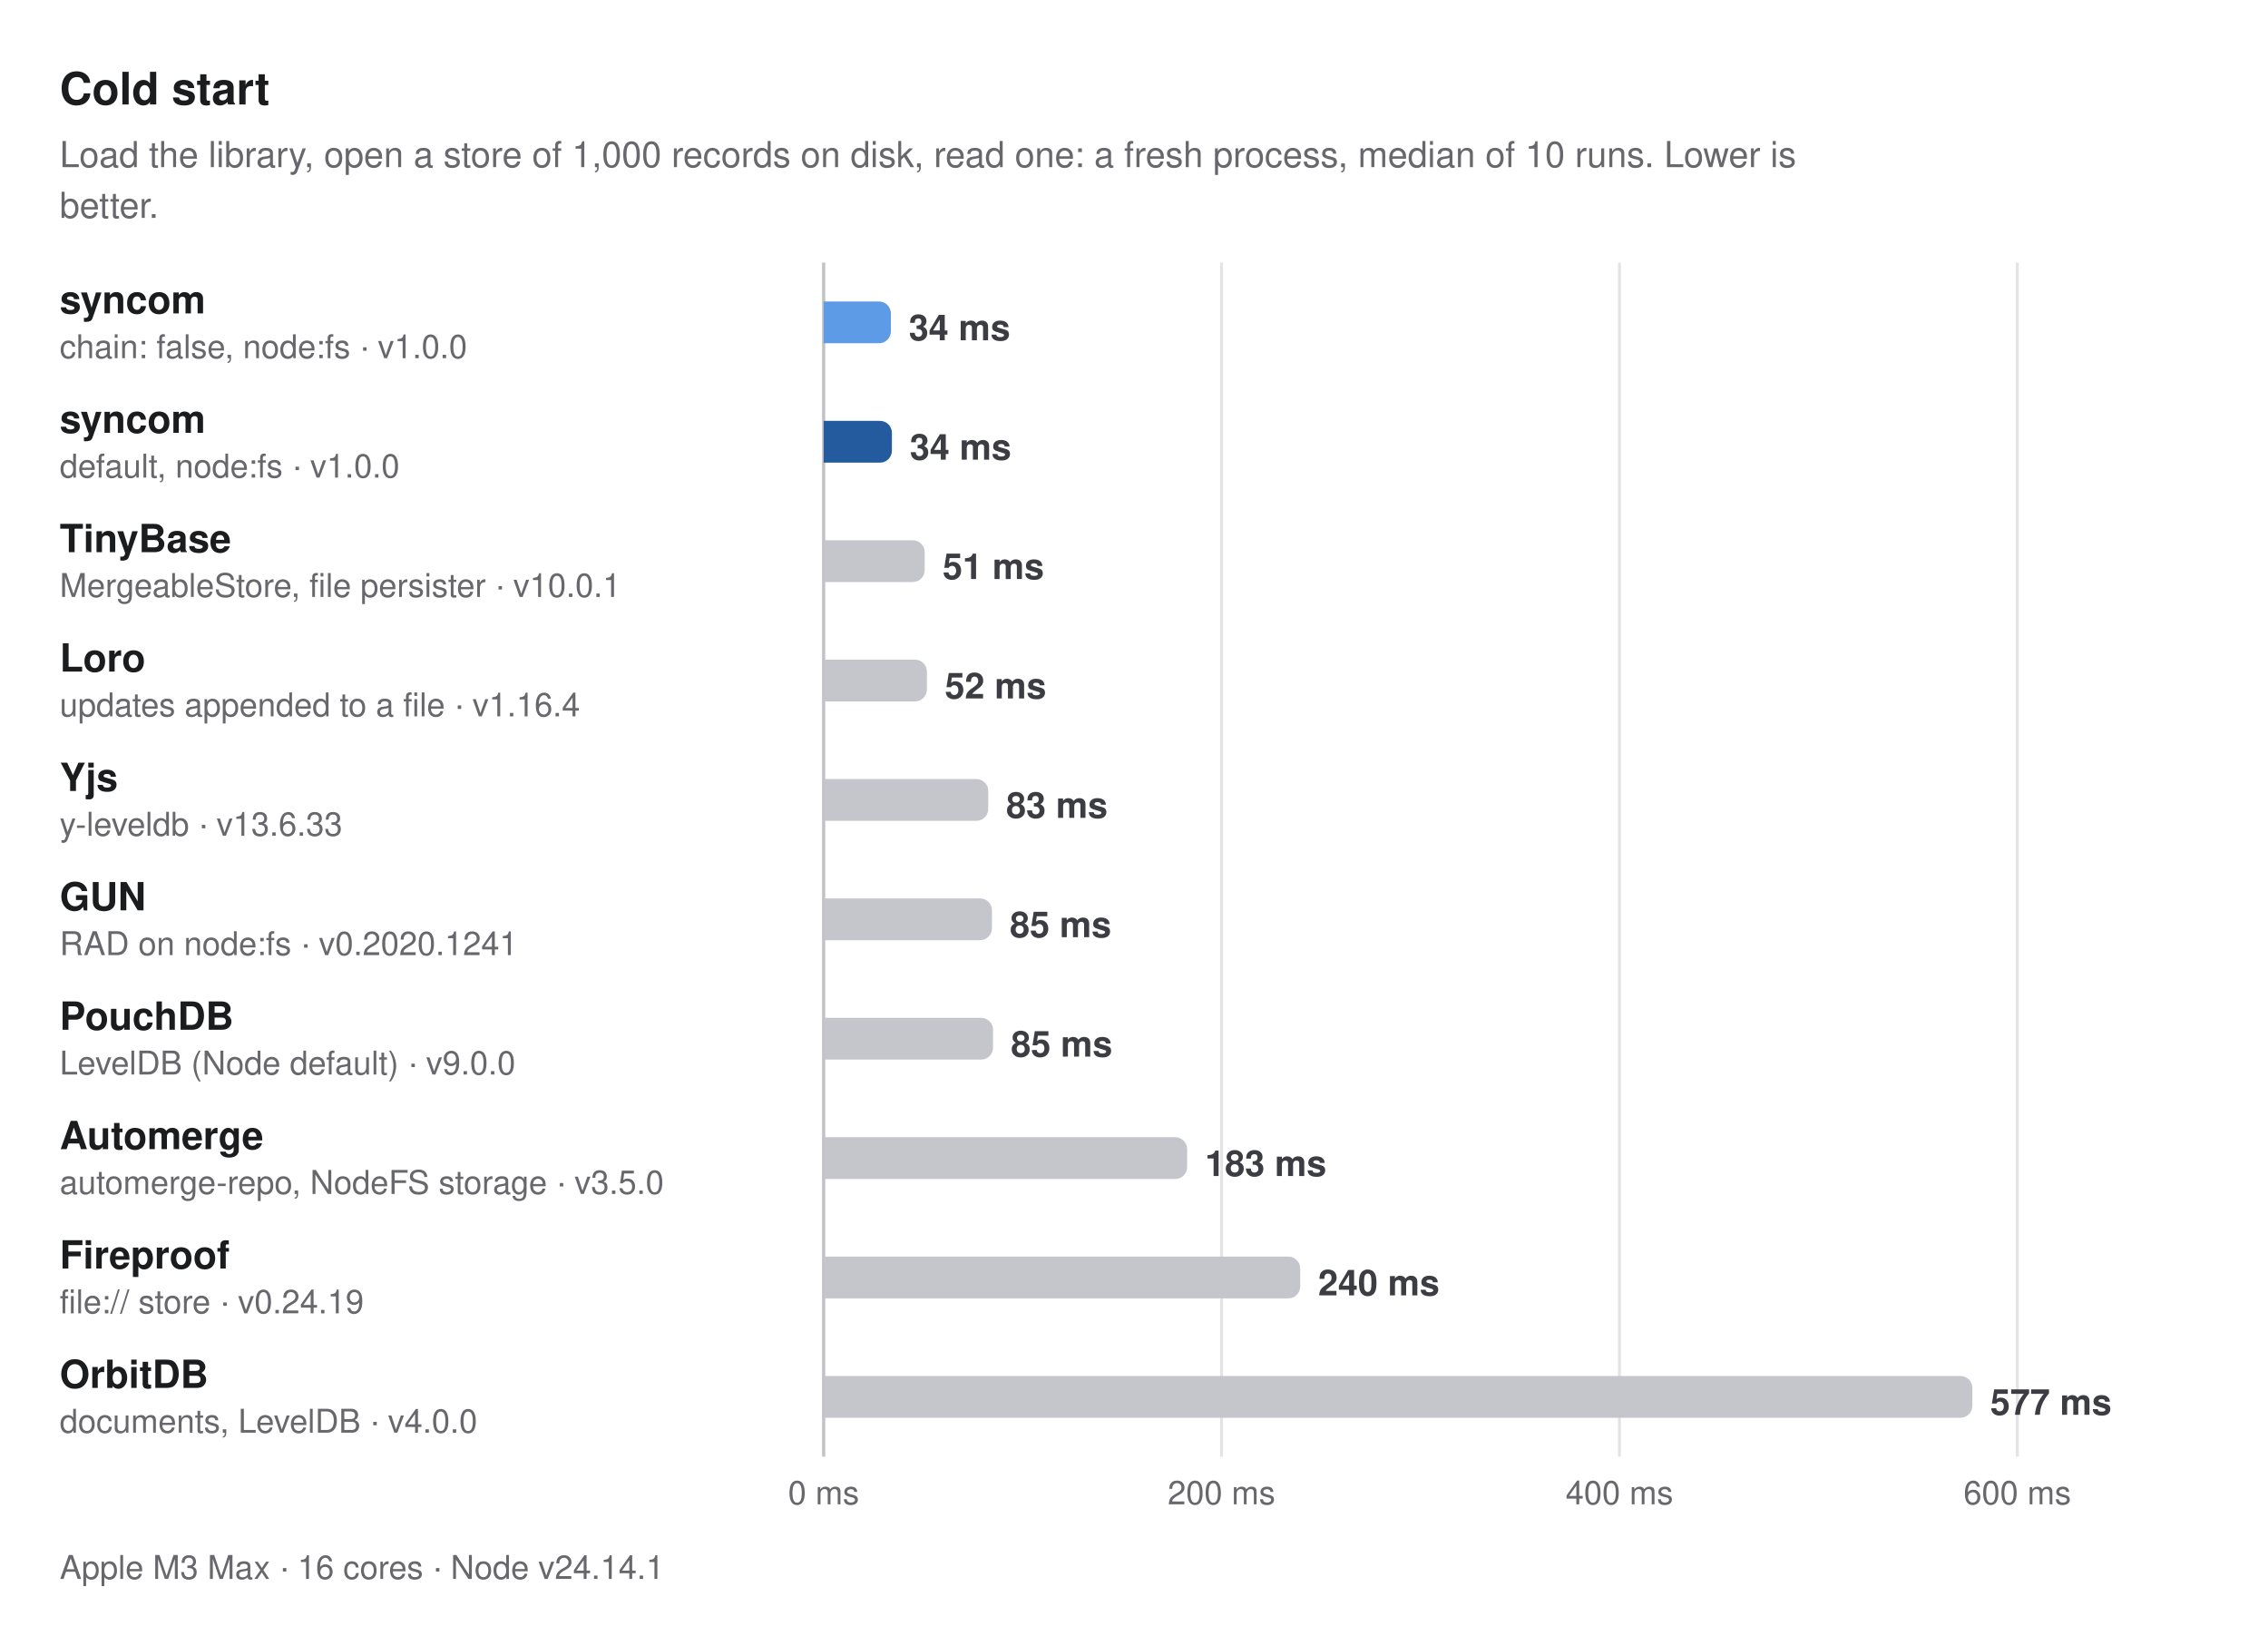
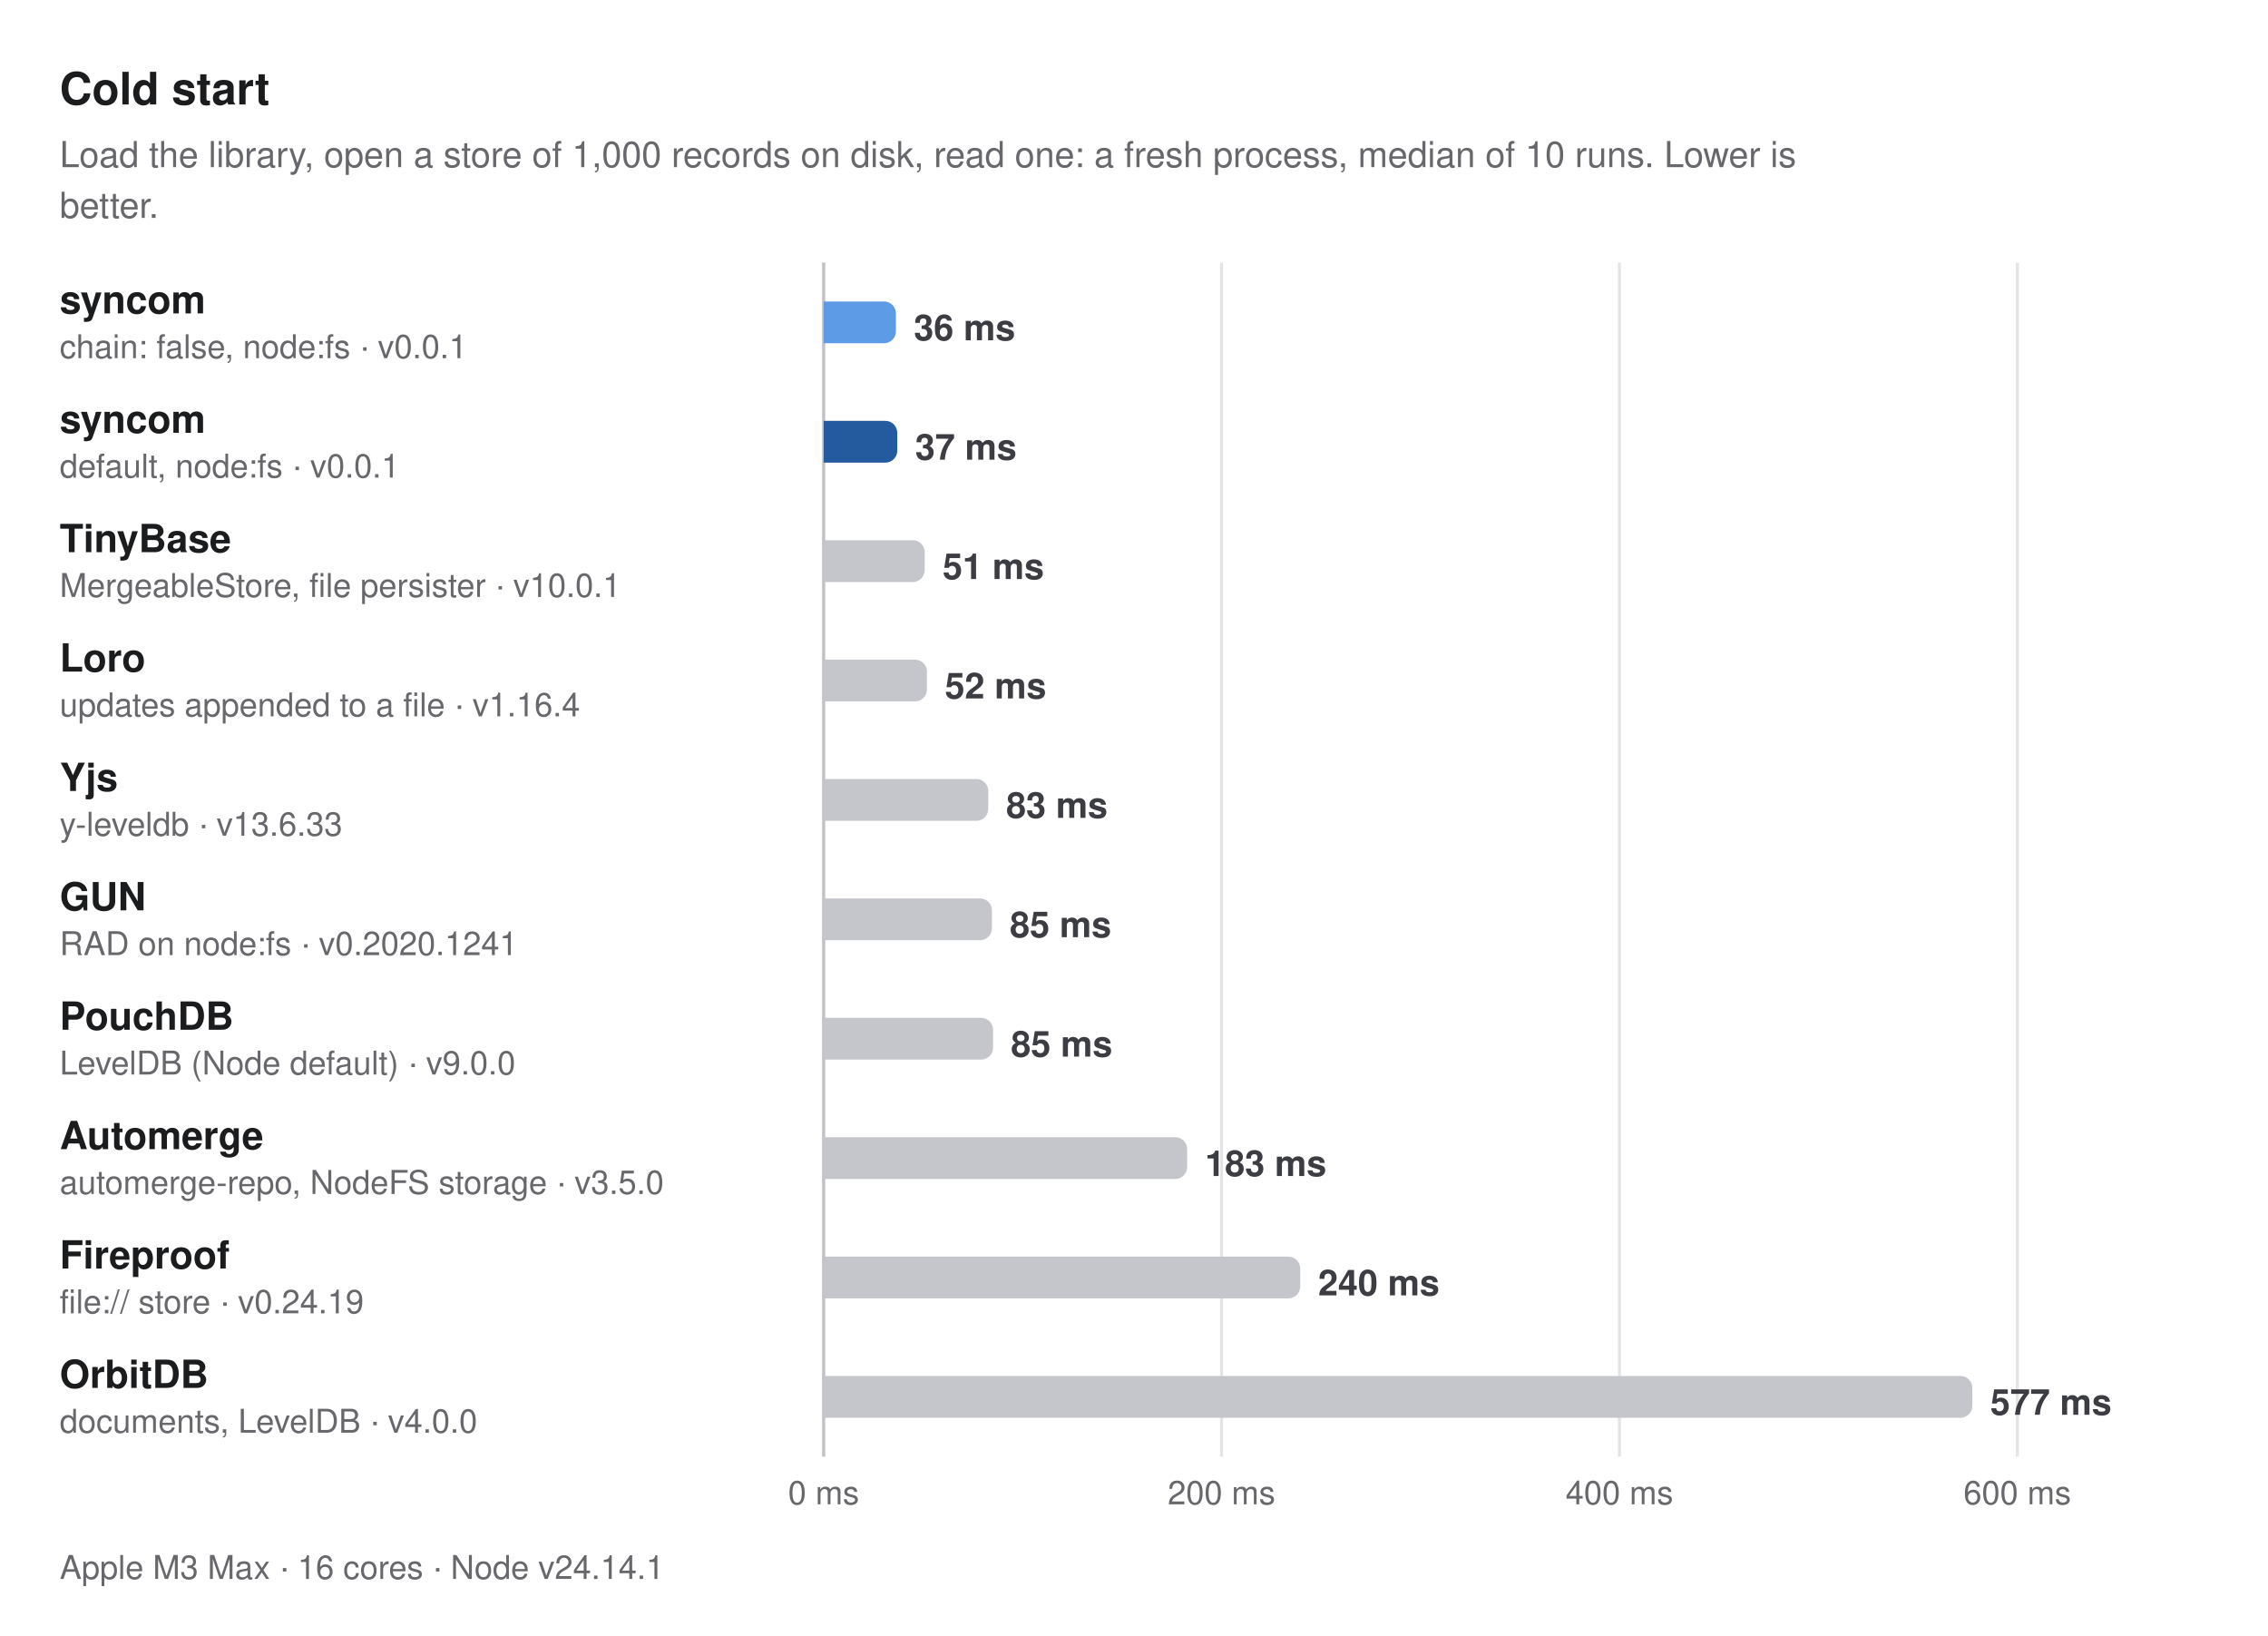
<svg xmlns="http://www.w3.org/2000/svg" width="760" height="548" viewBox="0 0 760 548" role="img" aria-label="Cold start. Load the library, open a store of 1,000 records on disk, read one: a fresh process, median of 10 runs. Lower is better.">
  <style>
  text { font-family: -apple-system, BlinkMacSystemFont, "Segoe UI", Helvetica, Arial, sans-serif; }
  .title { font-size: 15px; font-weight: 700; fill: #1b1c1e; }
  .subtitle, .caption { font-size: 12px; fill: #67676c; }
  .caption { font-size: 11px; }
  .group { font-size: 11px; font-weight: 600; letter-spacing: 0.06em; fill: #67676c; }
  .label { font-size: 13px; font-weight: 600; fill: #1b1c1e; }
  .label.primary, .label.secondary { font-weight: 700; }
  .sublabel { font-size: 11px; fill: #67676c; }
  .value { font-size: 12px; font-weight: 600; fill: #3c3c43; font-variant-numeric: tabular-nums; }
  .value.small { font-size: 10px; }
  .legend { font-size: 11px; fill: #3c3c43; }
  .tick { font-size: 11px; fill: #67676c; font-variant-numeric: tabular-nums; }
  .grid { stroke: #e4e4e7; stroke-width: 1; }
  .axis { stroke: #c2c2c4; stroke-width: 1; }
  .ref { stroke: #67676c; stroke-width: 1; stroke-dasharray: 3 3; }
  .bar { fill: #c4c6cc; }
  .bar.primary { fill: #245a9e; }
  .bar.secondary { fill: #5e9be6; }
  @media (prefers-color-scheme: dark) {
    .title, .label { fill: #dfdfd6; }
    .subtitle, .caption, .group, .sublabel, .tick { fill: #98989f; }
    .value, .legend { fill: #c2c2c4; }
    .grid { stroke: #2e2e32; }
    .axis { stroke: #48484c; }
    .ref { stroke: #98989f; }
    .bar { fill: #46474e; }
    .bar.primary { fill: #8dbcf2; }
    .bar.secondary { fill: #3d7bd0; }
  }
</style>
  <text class="title" x="20" y="35">Cold start</text>
  <text class="subtitle" x="20" y="56">Load the library, open a store of 1,000 records on disk, read one: a fresh process, median of 10 runs. Lower is</text>
  <text class="subtitle" x="20" y="73">better.</text>
  <line class="grid" x1="276" y1="88" x2="276" y2="488" />
  <text class="tick" x="276" y="504" text-anchor="middle">0 ms</text>
  <line class="grid" x1="409.333" y1="88" x2="409.333" y2="488" />
  <text class="tick" x="409.333" y="504" text-anchor="middle">200 ms</text>
  <line class="grid" x1="542.667" y1="88" x2="542.667" y2="488" />
  <text class="tick" x="542.667" y="504" text-anchor="middle">400 ms</text>
  <line class="grid" x1="676" y1="88" x2="676" y2="488" />
  <text class="tick" x="676" y="504" text-anchor="middle">600 ms</text>
  <line class="axis" x1="276" y1="88" x2="276" y2="488" />
  <g>
    <text class="label secondary" x="20" y="105">syncom</text>
-     <text class="sublabel" x="20" y="120">chain: false, node:fs · v1.0.0</text>
-     <path class="bar secondary" d="M276,101H294.534A4,4 0 0 1 298.534,105V111A4,4 0 0 1 294.534,115H276Z" />
-     <text class="value" x="304.534" y="114">34 ms</text>
+     <text class="sublabel" x="20" y="120">chain: false, node:fs · v0.0.1</text>
+     <path class="bar secondary" d="M276,101H296.219A4,4 0 0 1 300.219,105V111A4,4 0 0 1 296.219,115H276Z" />
+     <text class="value" x="306.219" y="114">36 ms</text>
  </g>
  <g>
    <text class="label primary" x="20" y="145">syncom</text>
-     <text class="sublabel" x="20" y="160">default, node:fs · v1.0.0</text>
-     <path class="bar primary" d="M276,141H294.88A4,4 0 0 1 298.88,145V151A4,4 0 0 1 294.88,155H276Z" />
-     <text class="value" x="304.88" y="154">34 ms</text>
+     <text class="sublabel" x="20" y="160">default, node:fs · v0.0.1</text>
+     <path class="bar primary" d="M276,141H296.676A4,4 0 0 1 300.676,145V151A4,4 0 0 1 296.676,155H276Z" />
+     <text class="value" x="306.676" y="154">37 ms</text>
  </g>
  <g>
    <text class="label" x="20" y="185">TinyBase</text>
    <text class="sublabel" x="20" y="200">MergeableStore, file persister · v10.0.1</text>
    <path class="bar" d="M276,181H305.867A4,4 0 0 1 309.867,185V191A4,4 0 0 1 305.867,195H276Z" />
    <text class="value" x="315.867" y="194">51 ms</text>
  </g>
  <g>
    <text class="label" x="20" y="225">Loro</text>
    <text class="sublabel" x="20" y="240">updates appended to a file · v1.16.4</text>
    <path class="bar" d="M276,221H306.608A4,4 0 0 1 310.608,225V231A4,4 0 0 1 306.608,235H276Z" />
    <text class="value" x="316.608" y="234">52 ms</text>
  </g>
  <g>
    <text class="label" x="20" y="265">Yjs</text>
    <text class="sublabel" x="20" y="280">y-leveldb · v13.6.33</text>
    <path class="bar" d="M276,261H327.163A4,4 0 0 1 331.163,265V271A4,4 0 0 1 327.163,275H276Z" />
    <text class="value" x="337.163" y="274">83 ms</text>
  </g>
  <g>
    <text class="label" x="20" y="305">GUN</text>
    <text class="sublabel" x="20" y="320">RAD on node:fs · v0.2020.1241</text>
    <path class="bar" d="M276,301H328.398A4,4 0 0 1 332.398,305V311A4,4 0 0 1 328.398,315H276Z" />
    <text class="value" x="338.398" y="314">85 ms</text>
  </g>
  <g>
    <text class="label" x="20" y="345">PouchDB</text>
    <text class="sublabel" x="20" y="360">LevelDB (Node default) · v9.0.0</text>
    <path class="bar" d="M276,341H328.766A4,4 0 0 1 332.766,345V351A4,4 0 0 1 328.766,355H276Z" />
    <text class="value" x="338.766" y="354">85 ms</text>
  </g>
  <g>
    <text class="label" x="20" y="385">Automerge</text>
    <text class="sublabel" x="20" y="400">automerge-repo, NodeFS storage · v3.5.0</text>
    <path class="bar" d="M276,381H393.813A4,4 0 0 1 397.813,385V391A4,4 0 0 1 393.813,395H276Z" />
    <text class="value" x="403.813" y="394">183 ms</text>
  </g>
  <g>
    <text class="label" x="20" y="425">Fireproof</text>
    <text class="sublabel" x="20" y="440">file:// store · v0.24.19</text>
    <path class="bar" d="M276,421H431.702A4,4 0 0 1 435.702,425V431A4,4 0 0 1 431.702,435H276Z" />
    <text class="value" x="441.702" y="434">240 ms</text>
  </g>
  <g>
    <text class="label" x="20" y="465">OrbitDB</text>
    <text class="sublabel" x="20" y="480">documents, LevelDB · v4.0.0</text>
    <path class="bar" d="M276,461H656.928A4,4 0 0 1 660.928,465V471A4,4 0 0 1 656.928,475H276Z" />
    <text class="value" x="666.928" y="474">577 ms</text>
  </g>
  <text class="caption" x="20" y="529">Apple M3 Max · 16 cores · Node v24.14.1</text>
</svg>
